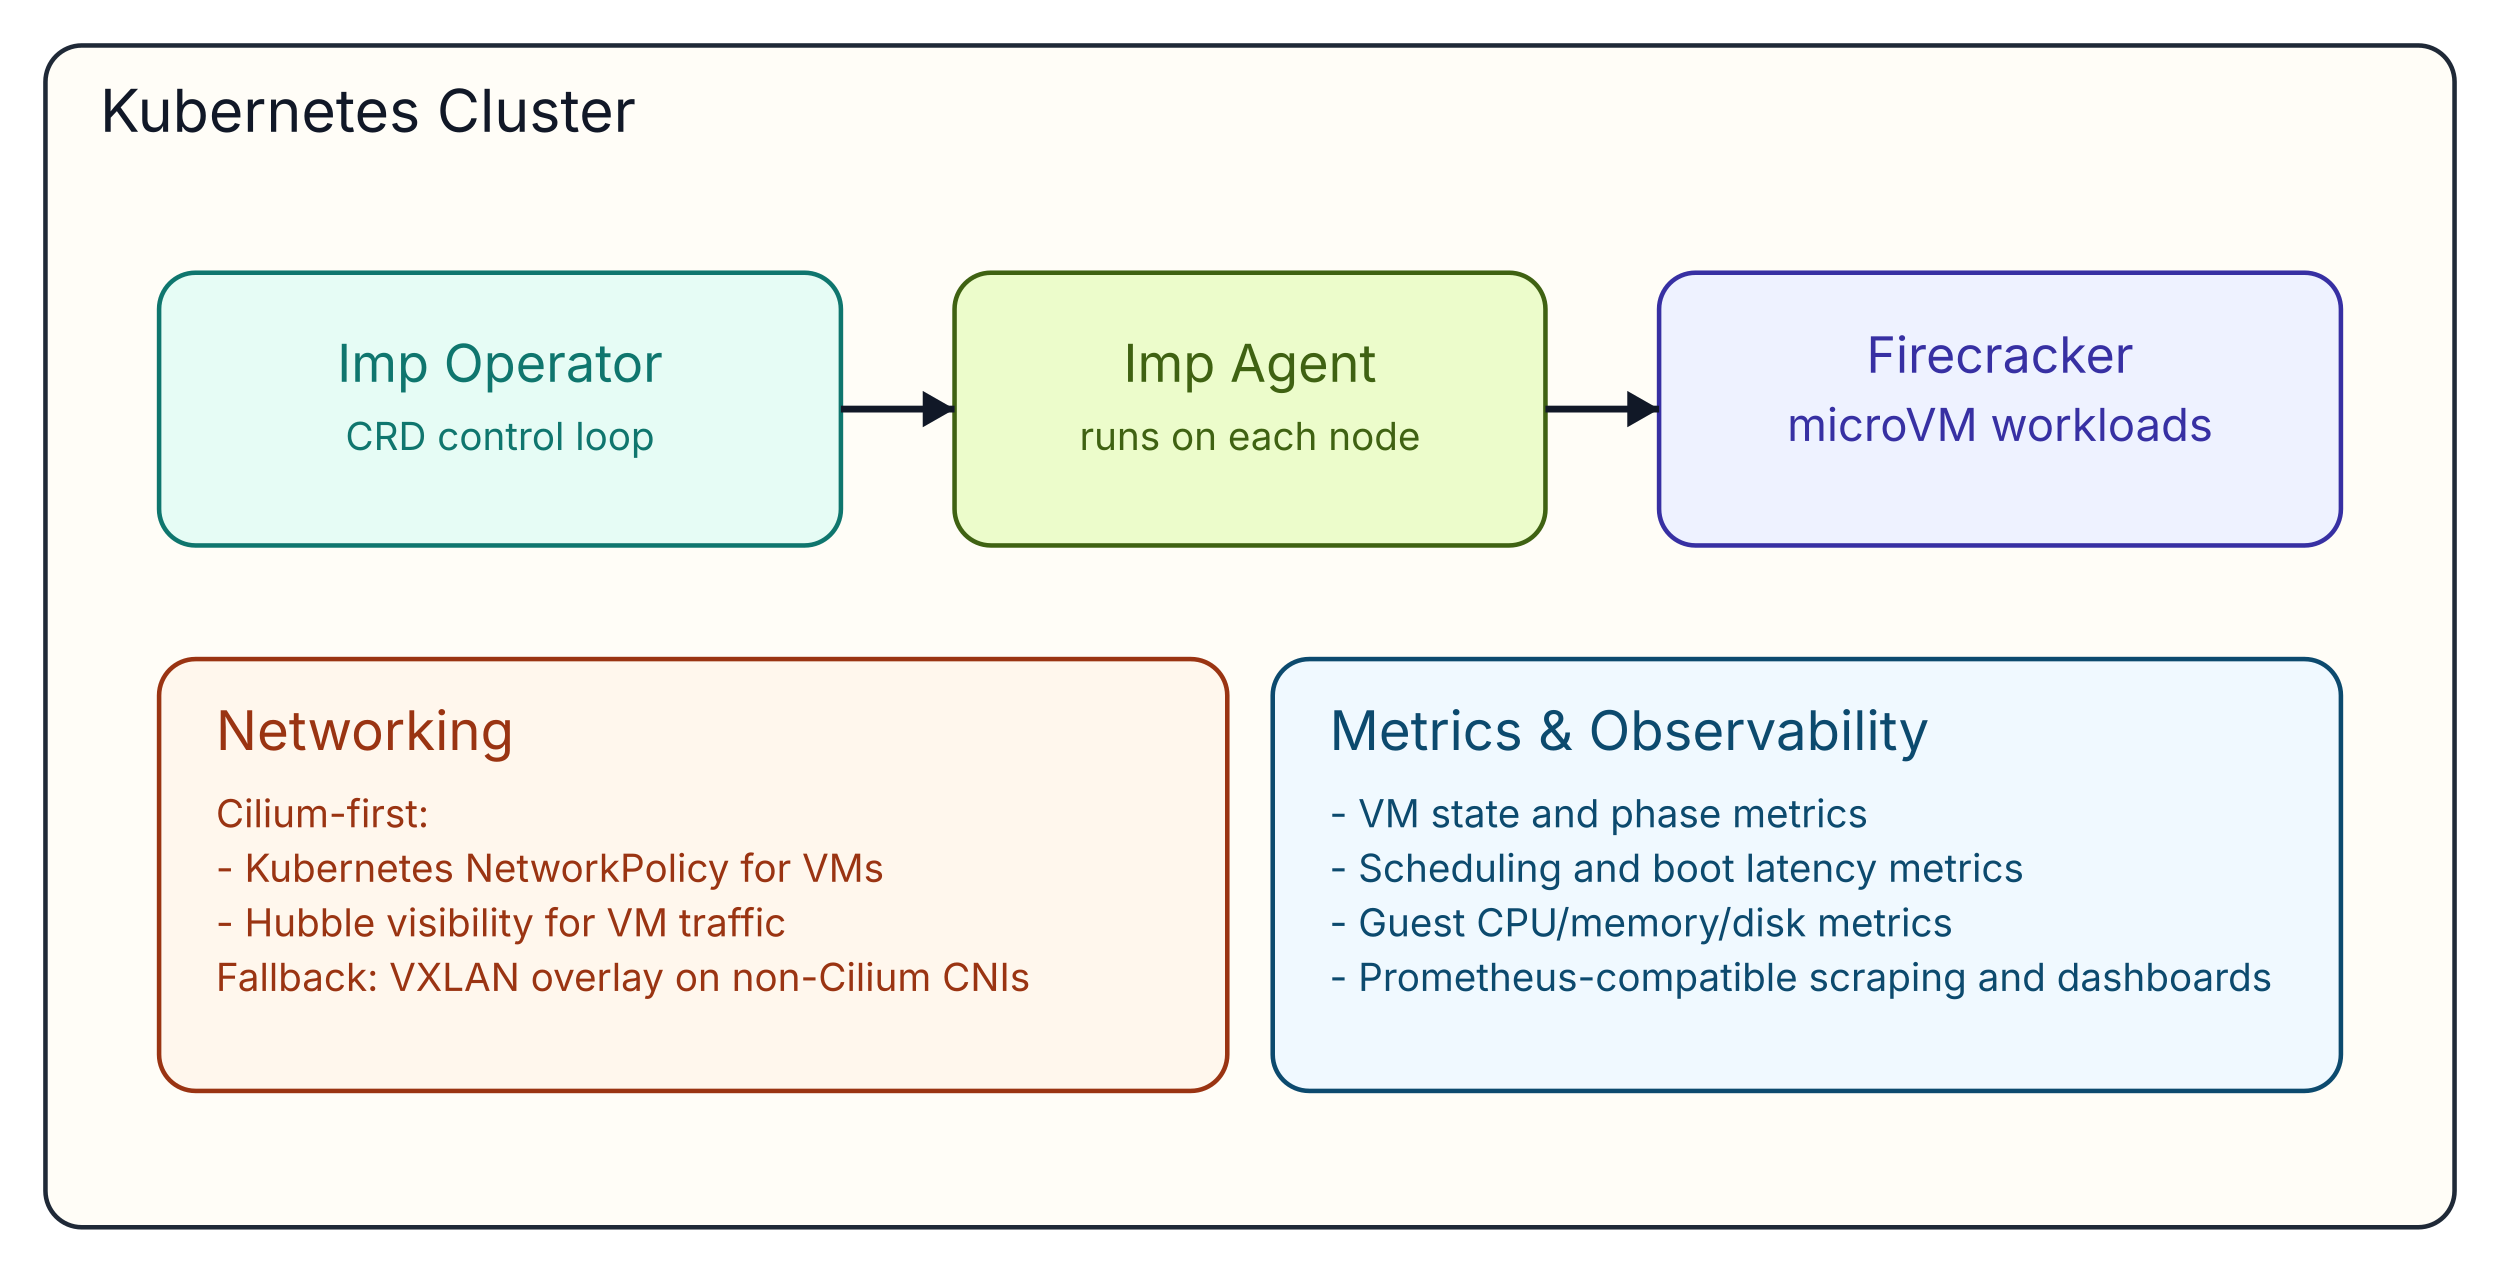
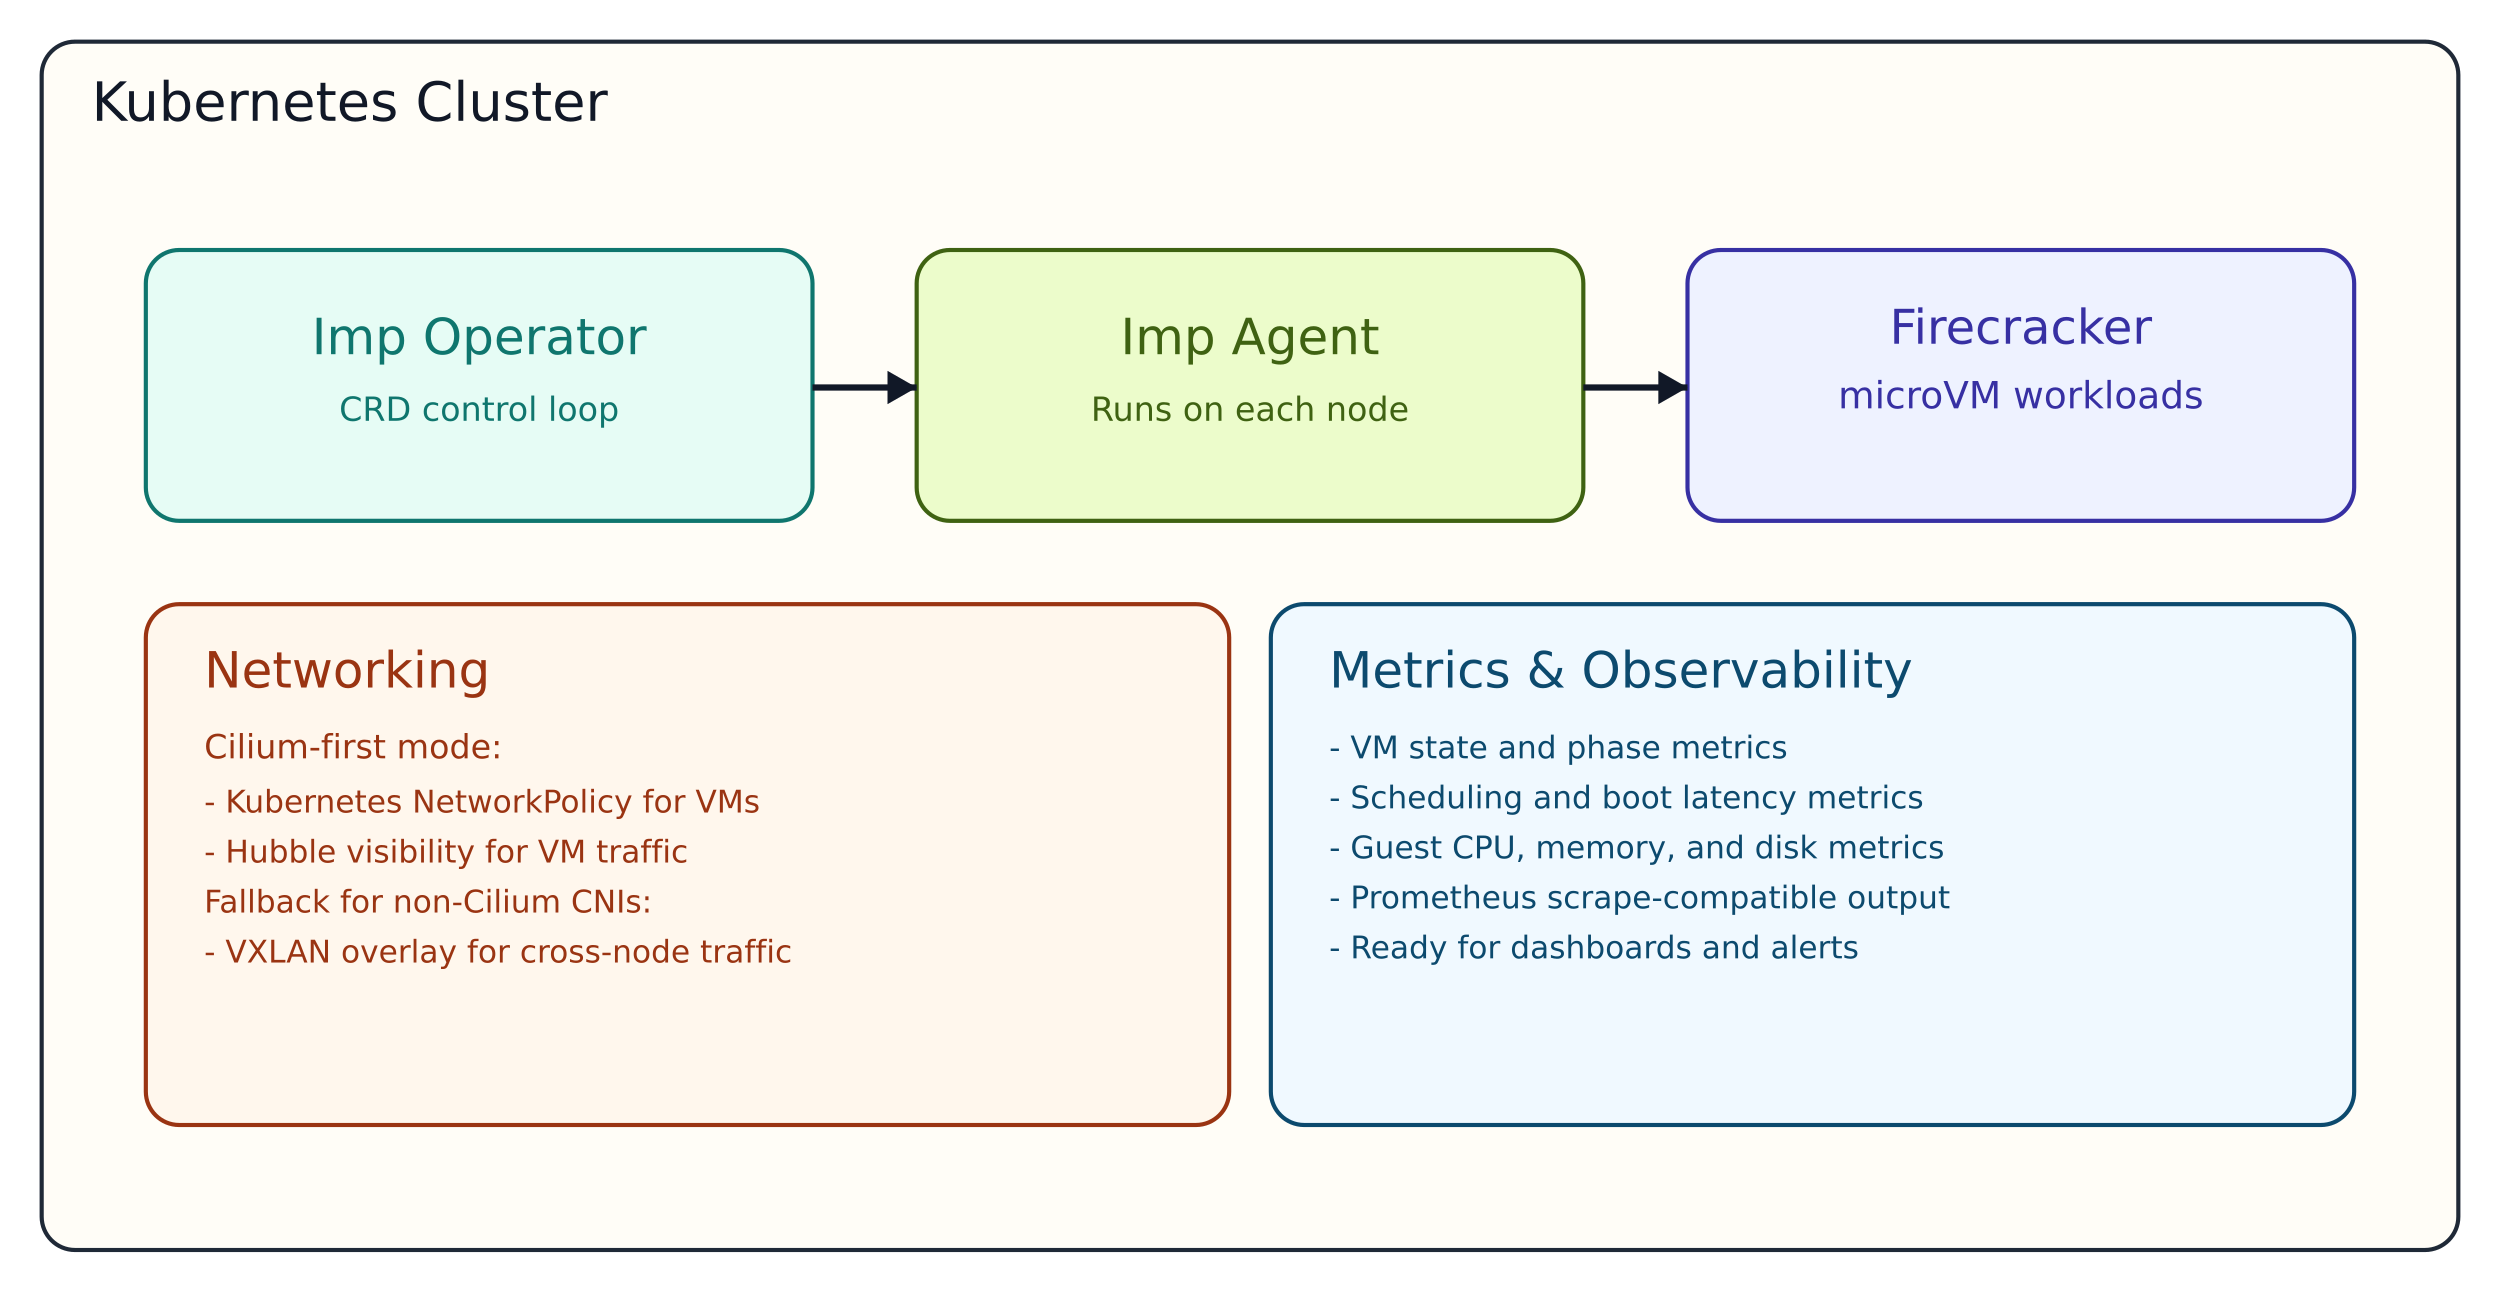
- <svg xmlns="http://www.w3.org/2000/svg" width="1100" height="560" viewBox="0 0 1100 560">
-   <rect x="20" y="20" width="1060" height="520" rx="16" fill="#fffdf7" stroke="#1f2937" stroke-width="2" />
-   <text x="44" y="58" font-size="26" font-family="'Avenir Next', Inter, 'Segoe UI', Arial, sans-serif" fill="#111827">Kubernetes Cluster</text>
-   <rect x="70" y="120" width="300" height="120" rx="16" fill="#e6fcf5" stroke="#0f766e" stroke-width="2" />
-   <text x="220" y="168" text-anchor="middle" font-size="23" font-family="'Avenir Next', Inter, 'Segoe UI', Arial, sans-serif" fill="#0f766e">Imp Operator</text>
-   <text x="220" y="198" text-anchor="middle" font-size="17" font-family="'Avenir Next', Inter, 'Segoe UI', Arial, sans-serif" fill="#0f766e">CRD control loop</text>
-   <rect x="420" y="120" width="260" height="120" rx="16" fill="#ecfccb" stroke="#3f6212" stroke-width="2" />
-   <text x="550" y="168" text-anchor="middle" font-size="23" font-family="'Avenir Next', Inter, 'Segoe UI', Arial, sans-serif" fill="#3f6212">Imp Agent</text>
-   <text x="550" y="198" text-anchor="middle" font-size="17" font-family="'Avenir Next', Inter, 'Segoe UI', Arial, sans-serif" fill="#3f6212">runs on each node</text>
-   <rect x="730" y="120" width="300" height="120" rx="16" fill="#eef2ff" stroke="#3730a3" stroke-width="2" />
-   <text x="880" y="164" text-anchor="middle" font-size="22" font-family="'Avenir Next', Inter, 'Segoe UI', Arial, sans-serif" fill="#3730a3">Firecracker</text>
-   <text x="880" y="194" text-anchor="middle" font-size="20" font-family="'Avenir Next', Inter, 'Segoe UI', Arial, sans-serif" fill="#3730a3">microVM workloads</text>
-   <line x1="370" y1="180" x2="420" y2="180" stroke="#111827" stroke-width="3" />
-   <polygon points="420,180 406,172 406,188" fill="#111827" />
-   <line x1="680" y1="180" x2="730" y2="180" stroke="#111827" stroke-width="3" />
-   <polygon points="730,180 716,172 716,188" fill="#111827" />
-   <rect x="70" y="290" width="470" height="190" rx="16" fill="#fff7ed" stroke="#9a3412" stroke-width="2" />
-   <text x="95" y="330" font-size="24" font-family="'Avenir Next', Inter, 'Segoe UI', Arial, sans-serif" fill="#9a3412">Networking</text>
-   <text x="95" y="364" font-size="17" font-family="'Avenir Next', Inter, 'Segoe UI', Arial, sans-serif" fill="#9a3412">Cilium-first:</text>
-   <text x="95" y="388" font-size="17" font-family="'Avenir Next', Inter, 'Segoe UI', Arial, sans-serif" fill="#9a3412">- Kubernetes NetworkPolicy for VMs</text>
-   <text x="95" y="412" font-size="17" font-family="'Avenir Next', Inter, 'Segoe UI', Arial, sans-serif" fill="#9a3412">- Hubble visibility for VM traffic</text>
-   <text x="95" y="436" font-size="17" font-family="'Avenir Next', Inter, 'Segoe UI', Arial, sans-serif" fill="#9a3412">Fallback: VXLAN overlay on non-Cilium CNIs</text>
-   <rect x="560" y="290" width="470" height="190" rx="16" fill="#f0f9ff" stroke="#0c4a6e" stroke-width="2" />
-   <text x="585" y="330" font-size="24" font-family="'Avenir Next', Inter, 'Segoe UI', Arial, sans-serif" fill="#0c4a6e">Metrics &amp; Observability</text>
-   <text x="585" y="364" font-size="17" font-family="'Avenir Next', Inter, 'Segoe UI', Arial, sans-serif" fill="#0c4a6e">- VM state and phase metrics</text>
-   <text x="585" y="388" font-size="17" font-family="'Avenir Next', Inter, 'Segoe UI', Arial, sans-serif" fill="#0c4a6e">- Scheduling and boot latency metrics</text>
-   <text x="585" y="412" font-size="17" font-family="'Avenir Next', Inter, 'Segoe UI', Arial, sans-serif" fill="#0c4a6e">- Guest CPU/memory/disk metrics</text>
-   <text x="585" y="436" font-size="17" font-family="'Avenir Next', Inter, 'Segoe UI', Arial, sans-serif" fill="#0c4a6e">- Prometheus-compatible scraping and dashboards</text>
+ <svg xmlns="http://www.w3.org/2000/svg" width="1200" height="620" viewBox="0 0 1200 620">
+   <rect x="20" y="20" width="1160" height="580" rx="16" fill="#fffdf7" stroke="#1f2937" stroke-width="2" />
+   <text x="44" y="58" font-size="26" font-family="Verdana, 'DejaVu Sans', sans-serif" fill="#111827">Kubernetes Cluster</text>
+   <rect x="70" y="120" width="320" height="130" rx="16" fill="#e6fcf5" stroke="#0f766e" stroke-width="2" />
+   <text x="230" y="170" text-anchor="middle" font-size="24" font-family="Verdana, 'DejaVu Sans', sans-serif" fill="#0f766e">Imp Operator</text>
+   <text x="230" y="202" text-anchor="middle" font-size="16" font-family="Verdana, 'DejaVu Sans', sans-serif" fill="#0f766e">CRD control loop</text>
+   <rect x="440" y="120" width="320" height="130" rx="16" fill="#ecfccb" stroke="#3f6212" stroke-width="2" />
+   <text x="600" y="170" text-anchor="middle" font-size="24" font-family="Verdana, 'DejaVu Sans', sans-serif" fill="#3f6212">Imp Agent</text>
+   <text x="600" y="202" text-anchor="middle" font-size="16" font-family="Verdana, 'DejaVu Sans', sans-serif" fill="#3f6212">Runs on each node</text>
+   <rect x="810" y="120" width="320" height="130" rx="16" fill="#eef2ff" stroke="#3730a3" stroke-width="2" />
+   <text x="970" y="165" text-anchor="middle" font-size="23" font-family="Verdana, 'DejaVu Sans', sans-serif" fill="#3730a3">Firecracker</text>
+   <text x="970" y="196" text-anchor="middle" font-size="18" font-family="Verdana, 'DejaVu Sans', sans-serif" fill="#3730a3">microVM workloads</text>
+   <line x1="390" y1="186" x2="440" y2="186" stroke="#111827" stroke-width="3" />
+   <polygon points="440,186 426,178 426,194" fill="#111827" />
+   <line x1="760" y1="186" x2="810" y2="186" stroke="#111827" stroke-width="3" />
+   <polygon points="810,186 796,178 796,194" fill="#111827" />
+   <rect x="70" y="290" width="520" height="250" rx="16" fill="#fff7ed" stroke="#9a3412" stroke-width="2" />
+   <text x="98" y="330" font-size="24" font-family="Verdana, 'DejaVu Sans', sans-serif" fill="#9a3412">Networking</text>
+   <text x="98" y="364" font-size="16" font-family="Verdana, 'DejaVu Sans', sans-serif" fill="#9a3412">Cilium-first mode:</text>
+   <text x="98" y="390" font-size="15" font-family="Verdana, 'DejaVu Sans', sans-serif" fill="#9a3412">- Kubernetes NetworkPolicy for VMs</text>
+   <text x="98" y="414" font-size="15" font-family="Verdana, 'DejaVu Sans', sans-serif" fill="#9a3412">- Hubble visibility for VM traffic</text>
+   <text x="98" y="438" font-size="15" font-family="Verdana, 'DejaVu Sans', sans-serif" fill="#9a3412">Fallback for non-Cilium CNIs:</text>
+   <text x="98" y="462" font-size="15" font-family="Verdana, 'DejaVu Sans', sans-serif" fill="#9a3412">- VXLAN overlay for cross-node traffic</text>
+   <rect x="610" y="290" width="520" height="250" rx="16" fill="#f0f9ff" stroke="#0c4a6e" stroke-width="2" />
+   <text x="638" y="330" font-size="24" font-family="Verdana, 'DejaVu Sans', sans-serif" fill="#0c4a6e">Metrics &amp; Observability</text>
+   <text x="638" y="364" font-size="15" font-family="Verdana, 'DejaVu Sans', sans-serif" fill="#0c4a6e">- VM state and phase metrics</text>
+   <text x="638" y="388" font-size="15" font-family="Verdana, 'DejaVu Sans', sans-serif" fill="#0c4a6e">- Scheduling and boot latency metrics</text>
+   <text x="638" y="412" font-size="15" font-family="Verdana, 'DejaVu Sans', sans-serif" fill="#0c4a6e">- Guest CPU, memory, and disk metrics</text>
+   <text x="638" y="436" font-size="15" font-family="Verdana, 'DejaVu Sans', sans-serif" fill="#0c4a6e">- Prometheus scrape-compatible output</text>
+   <text x="638" y="460" font-size="15" font-family="Verdana, 'DejaVu Sans', sans-serif" fill="#0c4a6e">- Ready for dashboards and alerts</text>
</svg>
